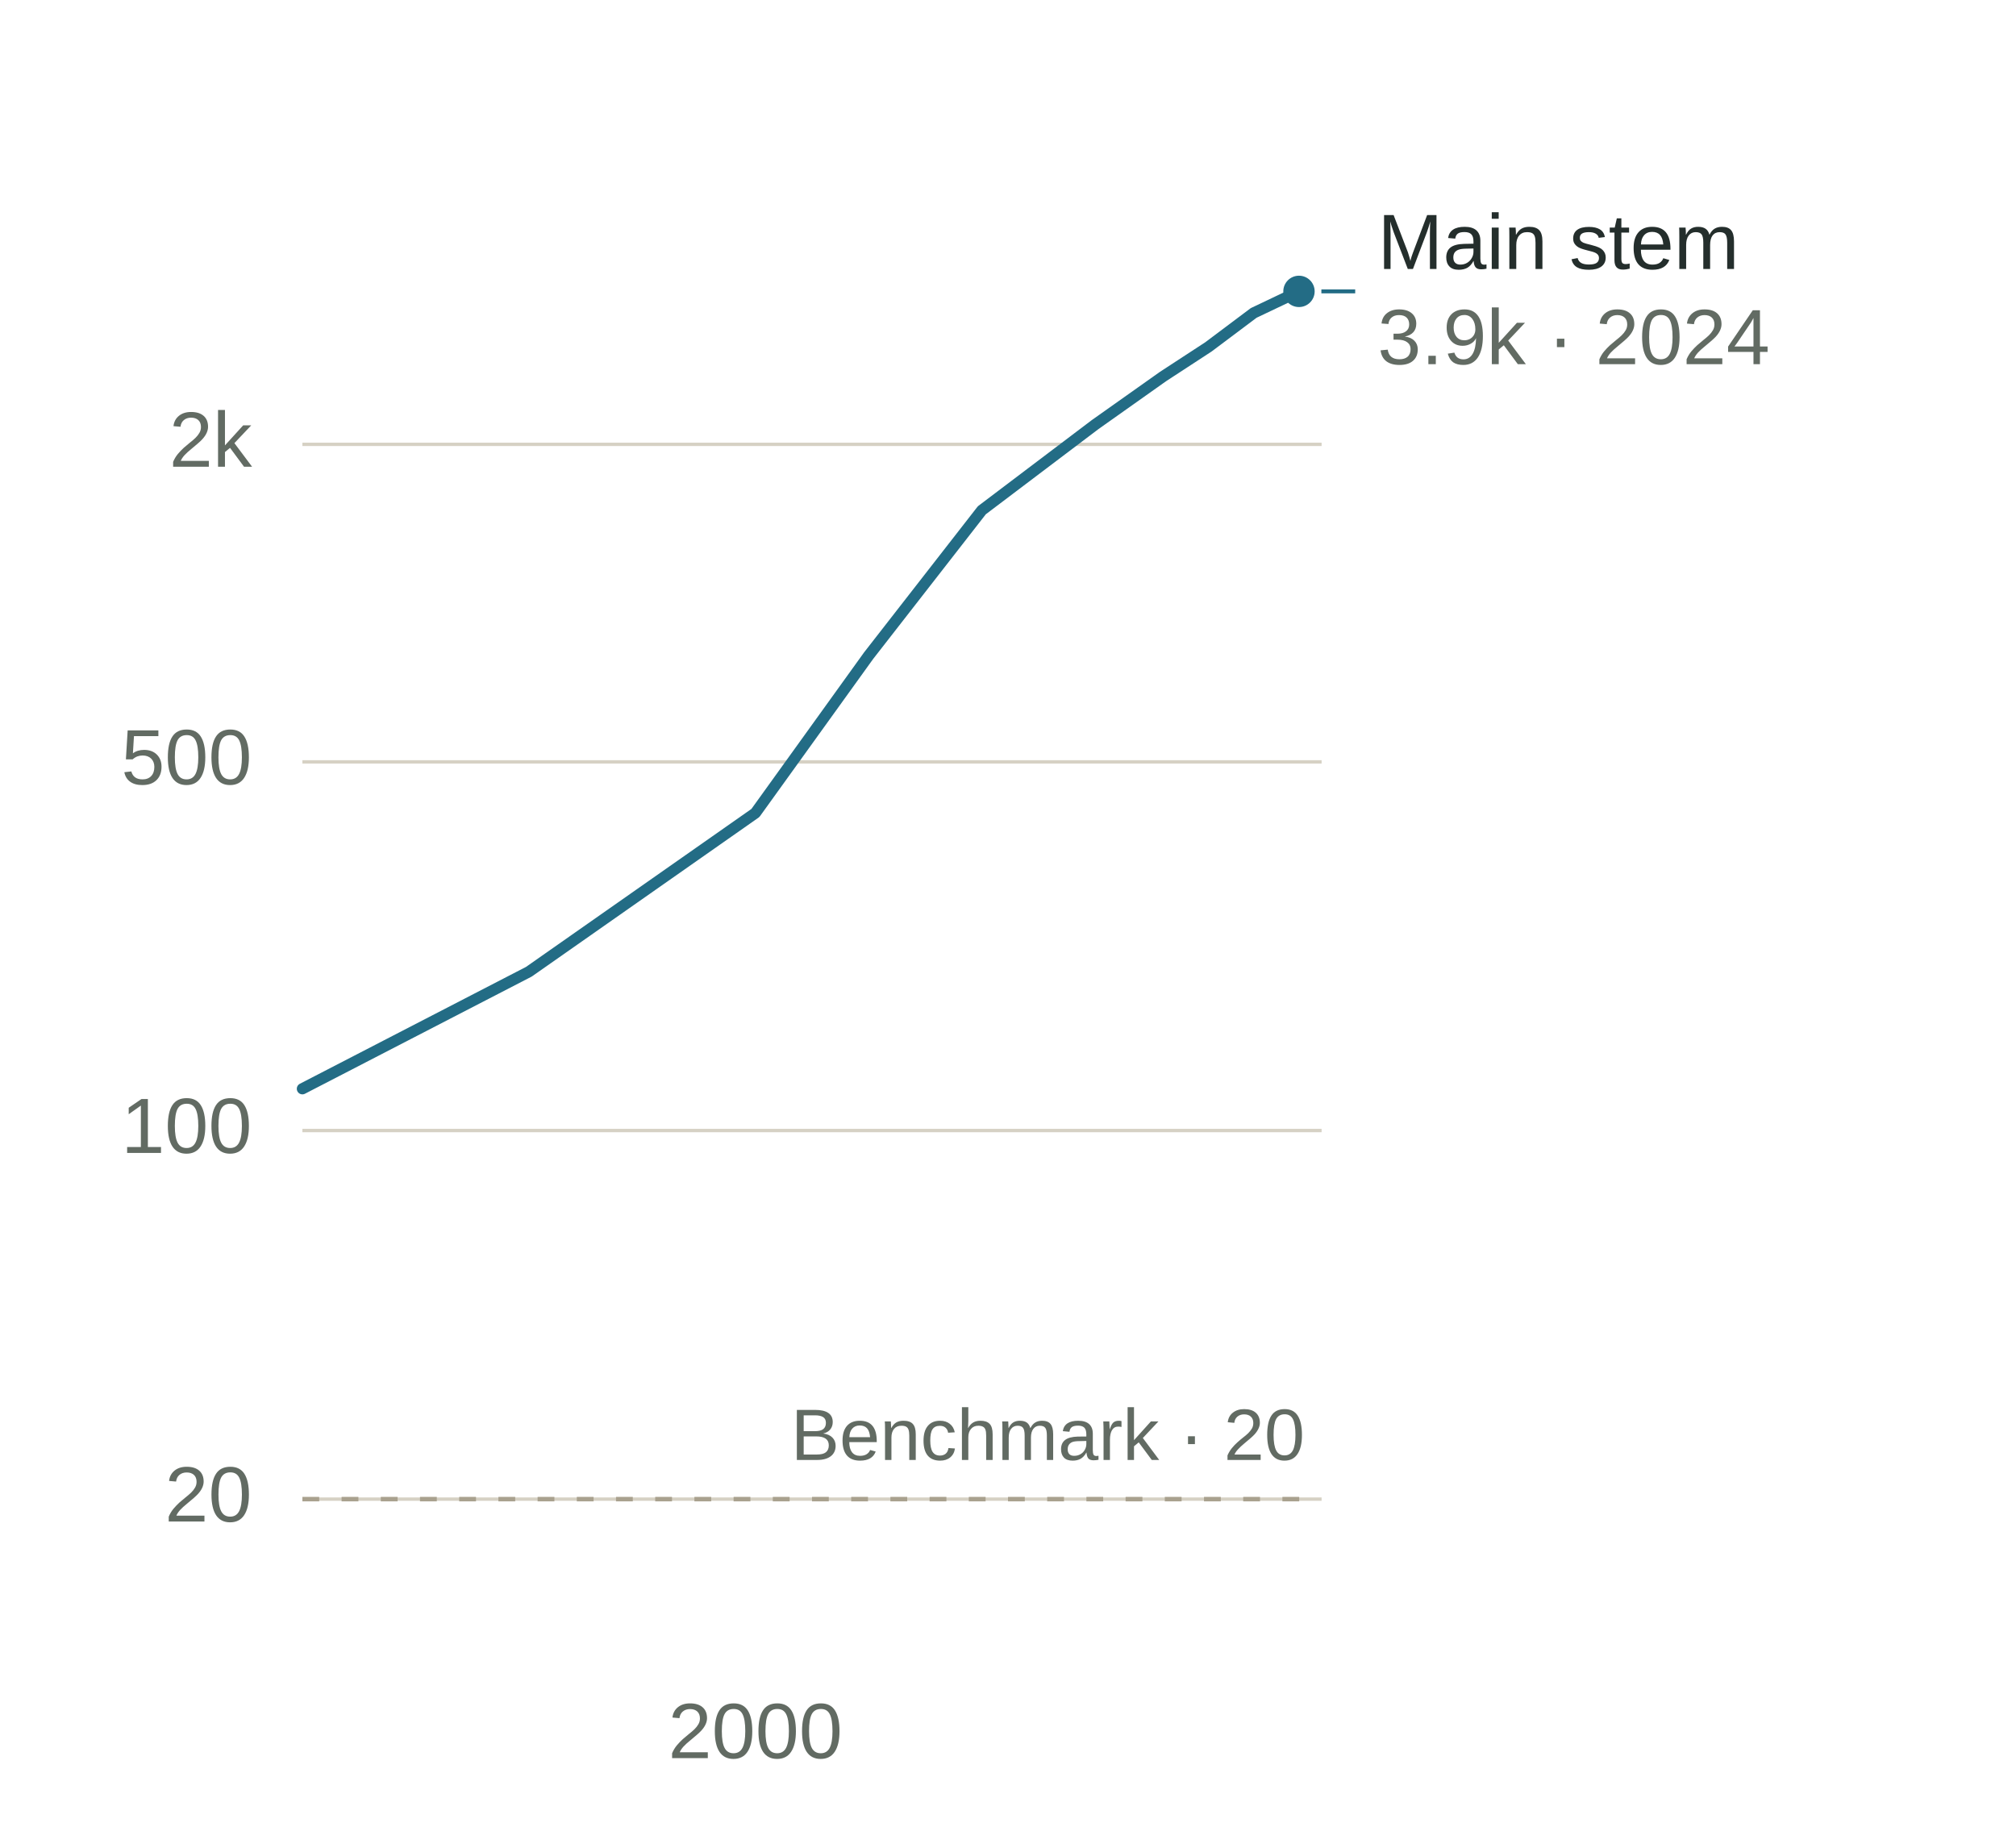
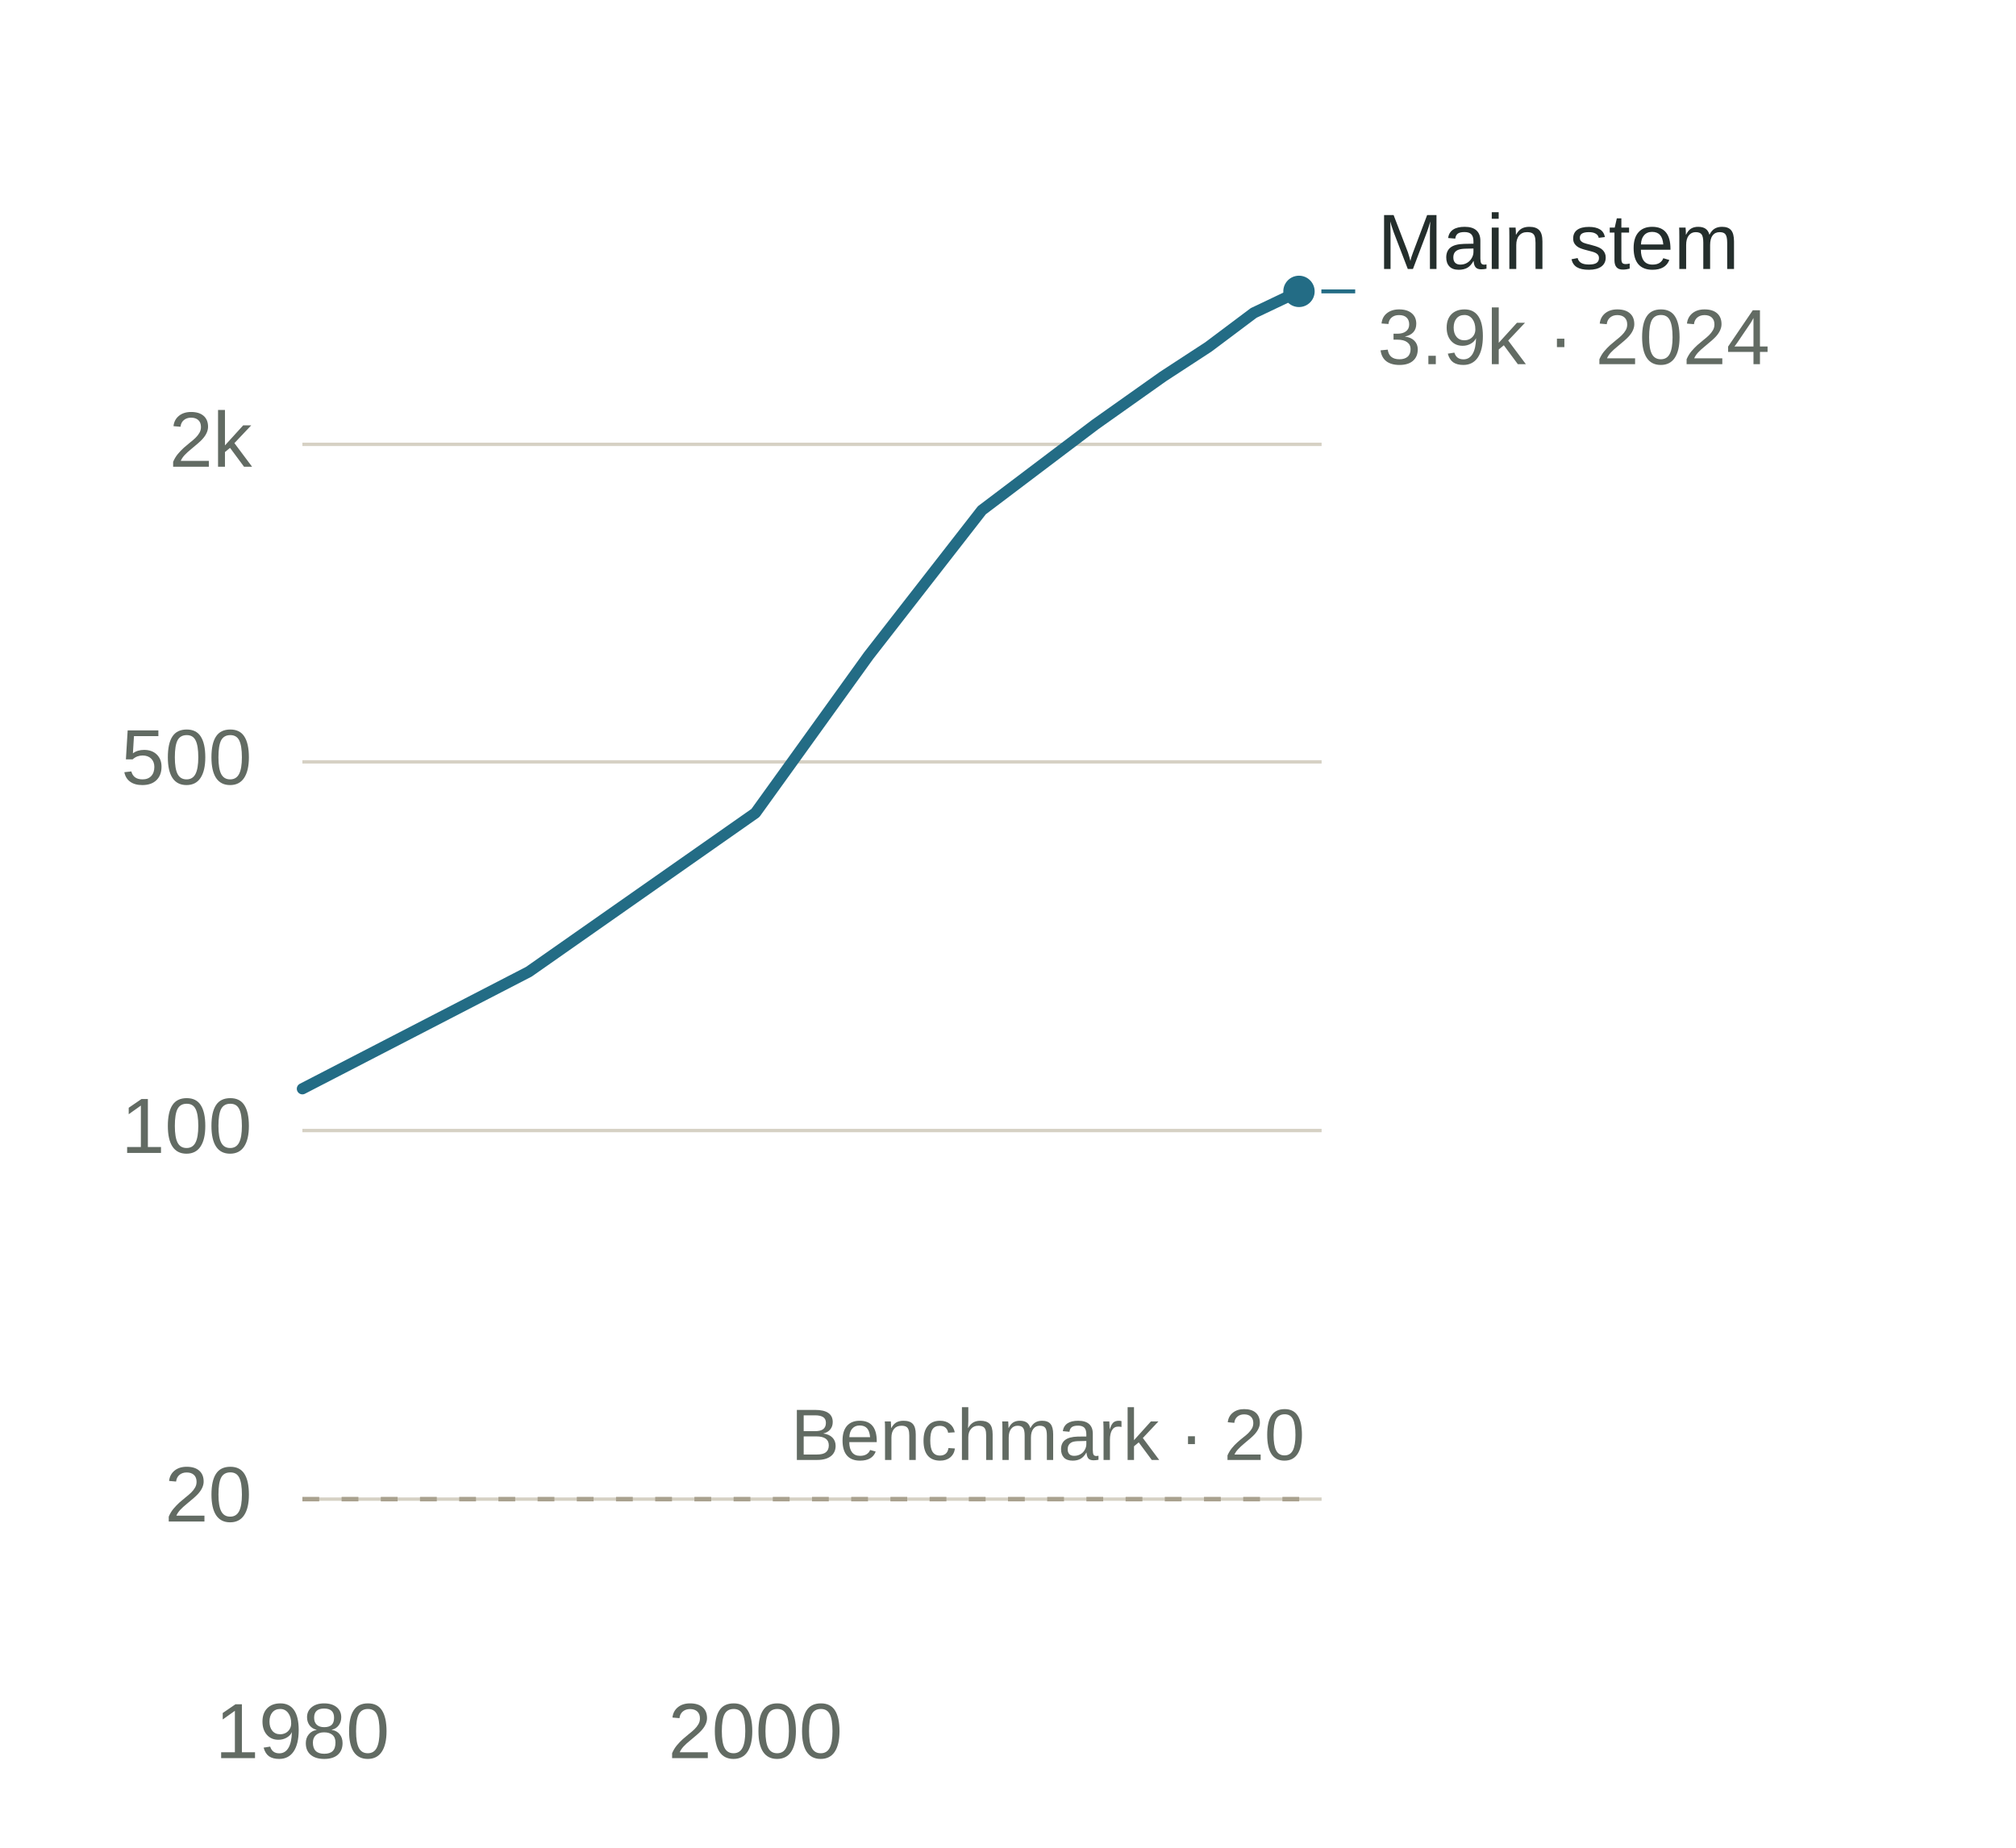
<svg xmlns="http://www.w3.org/2000/svg" viewBox="0 0 360 330" role="img" aria-labelledby="title">
  <path d="M54 267.74H236" stroke="#d6d1c4" stroke-width=".6" fill="none" />
  <text x="45.00" y="271.74" text-anchor="end" fill="#626b63" font-size="14" font-family="Arial,sans-serif">20</text>
  <path d="M54 201.91H236" stroke="#d6d1c4" stroke-width=".6" fill="none" />
  <text x="45.00" y="205.91" text-anchor="end" fill="#626b63" font-size="14" font-family="Arial,sans-serif">100</text>
  <path d="M54 136.07H236" stroke="#d6d1c4" stroke-width=".6" fill="none" />
  <text x="45.00" y="140.07" text-anchor="end" fill="#626b63" font-size="14" font-family="Arial,sans-serif">500</text>
  <path d="M54 79.36H236" stroke="#d6d1c4" stroke-width=".6" fill="none" />
  <text x="45.00" y="83.36" text-anchor="end" fill="#626b63" font-size="14" font-family="Arial,sans-serif">2k</text>
+   <text x="54.00" y="314.00" text-anchor="middle" fill="#626b63" font-size="14" font-family="Arial,sans-serif">1980</text>
  <text x="134.89" y="314.00" text-anchor="middle" fill="#626b63" font-size="14" font-family="Arial,sans-serif">2000</text>
  <path d="M54 267.74H236" stroke="#a9a18e" stroke-width=".8" stroke-dasharray="3 4" fill="none" />
  <text x="233.00" y="260.74" text-anchor="end" fill="#626b63" font-size="13" font-family="Arial,sans-serif">Benchmark · 20</text>
  <path d="M54.00,194.45 L94.44,173.55 L134.89,145.20 L155.11,117.10 L175.33,91.13 L195.56,75.83 L207.69,67.24 L215.78,61.96 L223.87,55.89 L231.96,52.04" fill="none" stroke="#236c85" stroke-width="2" stroke-linecap="round" stroke-linejoin="round" />
  <circle cx="231.96" cy="52.04" r="2.8" fill="#236c85" />
  <path d="M235.96 52.04L242 52.04" stroke="#236c85" stroke-width=".7" fill="none" />
  <text x="246.00" y="48.04" text-anchor="start" fill="#242e2c" font-size="14" font-family="Arial,sans-serif">Main stem</text>
  <text x="246.00" y="65.04" text-anchor="start" fill="#626b63" font-size="14" font-family="Arial,sans-serif">3.9k · 2024</text>
</svg>
